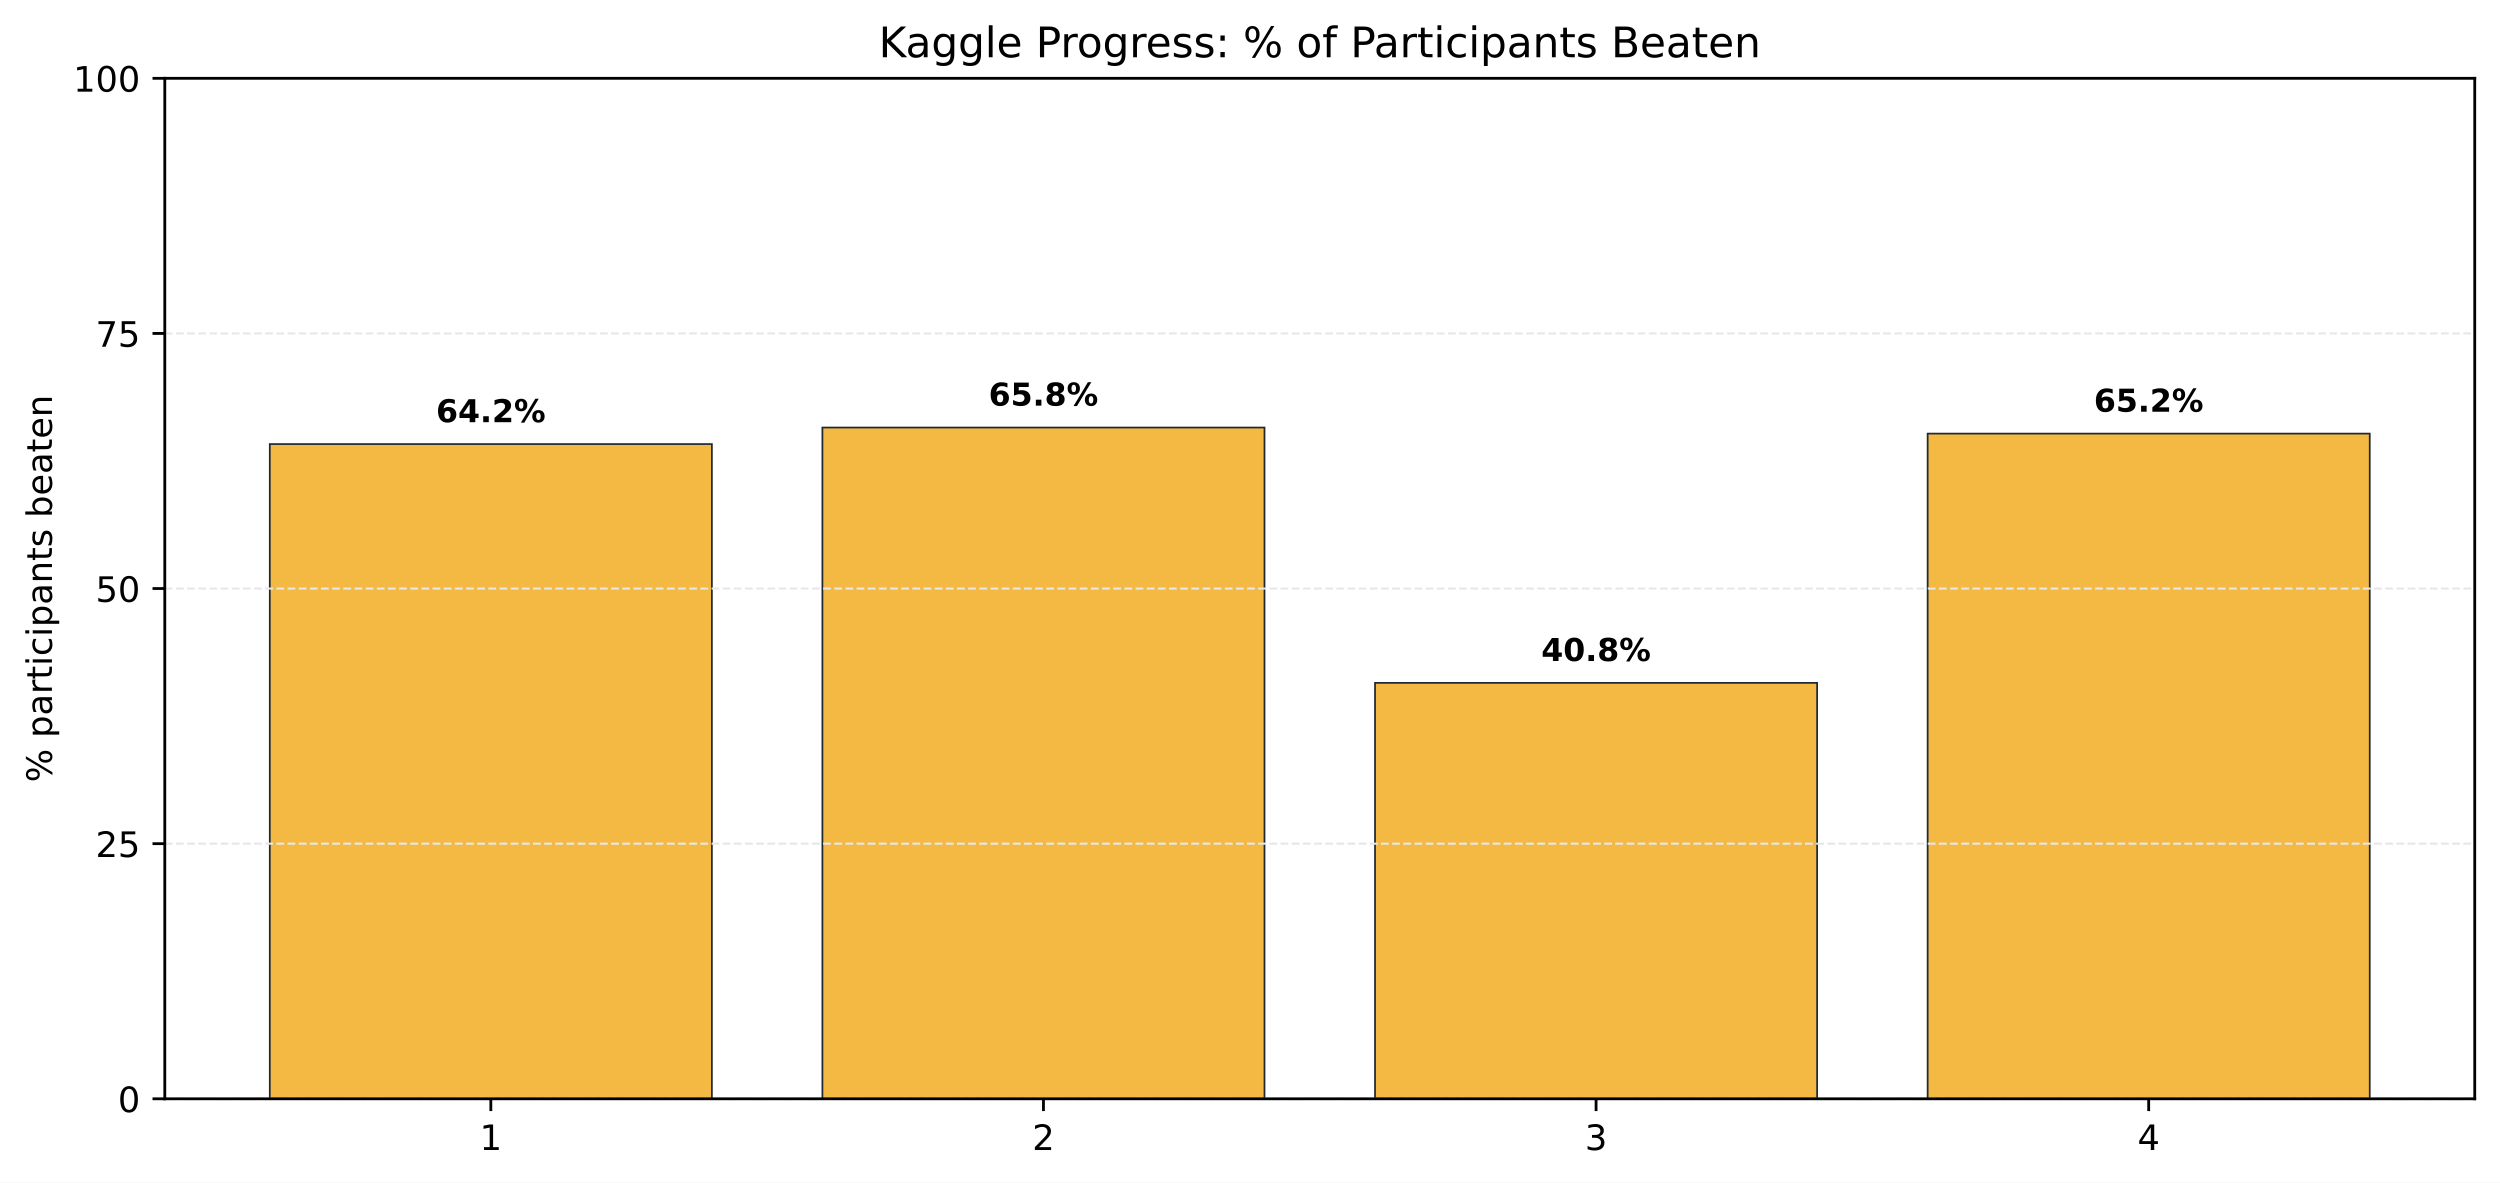
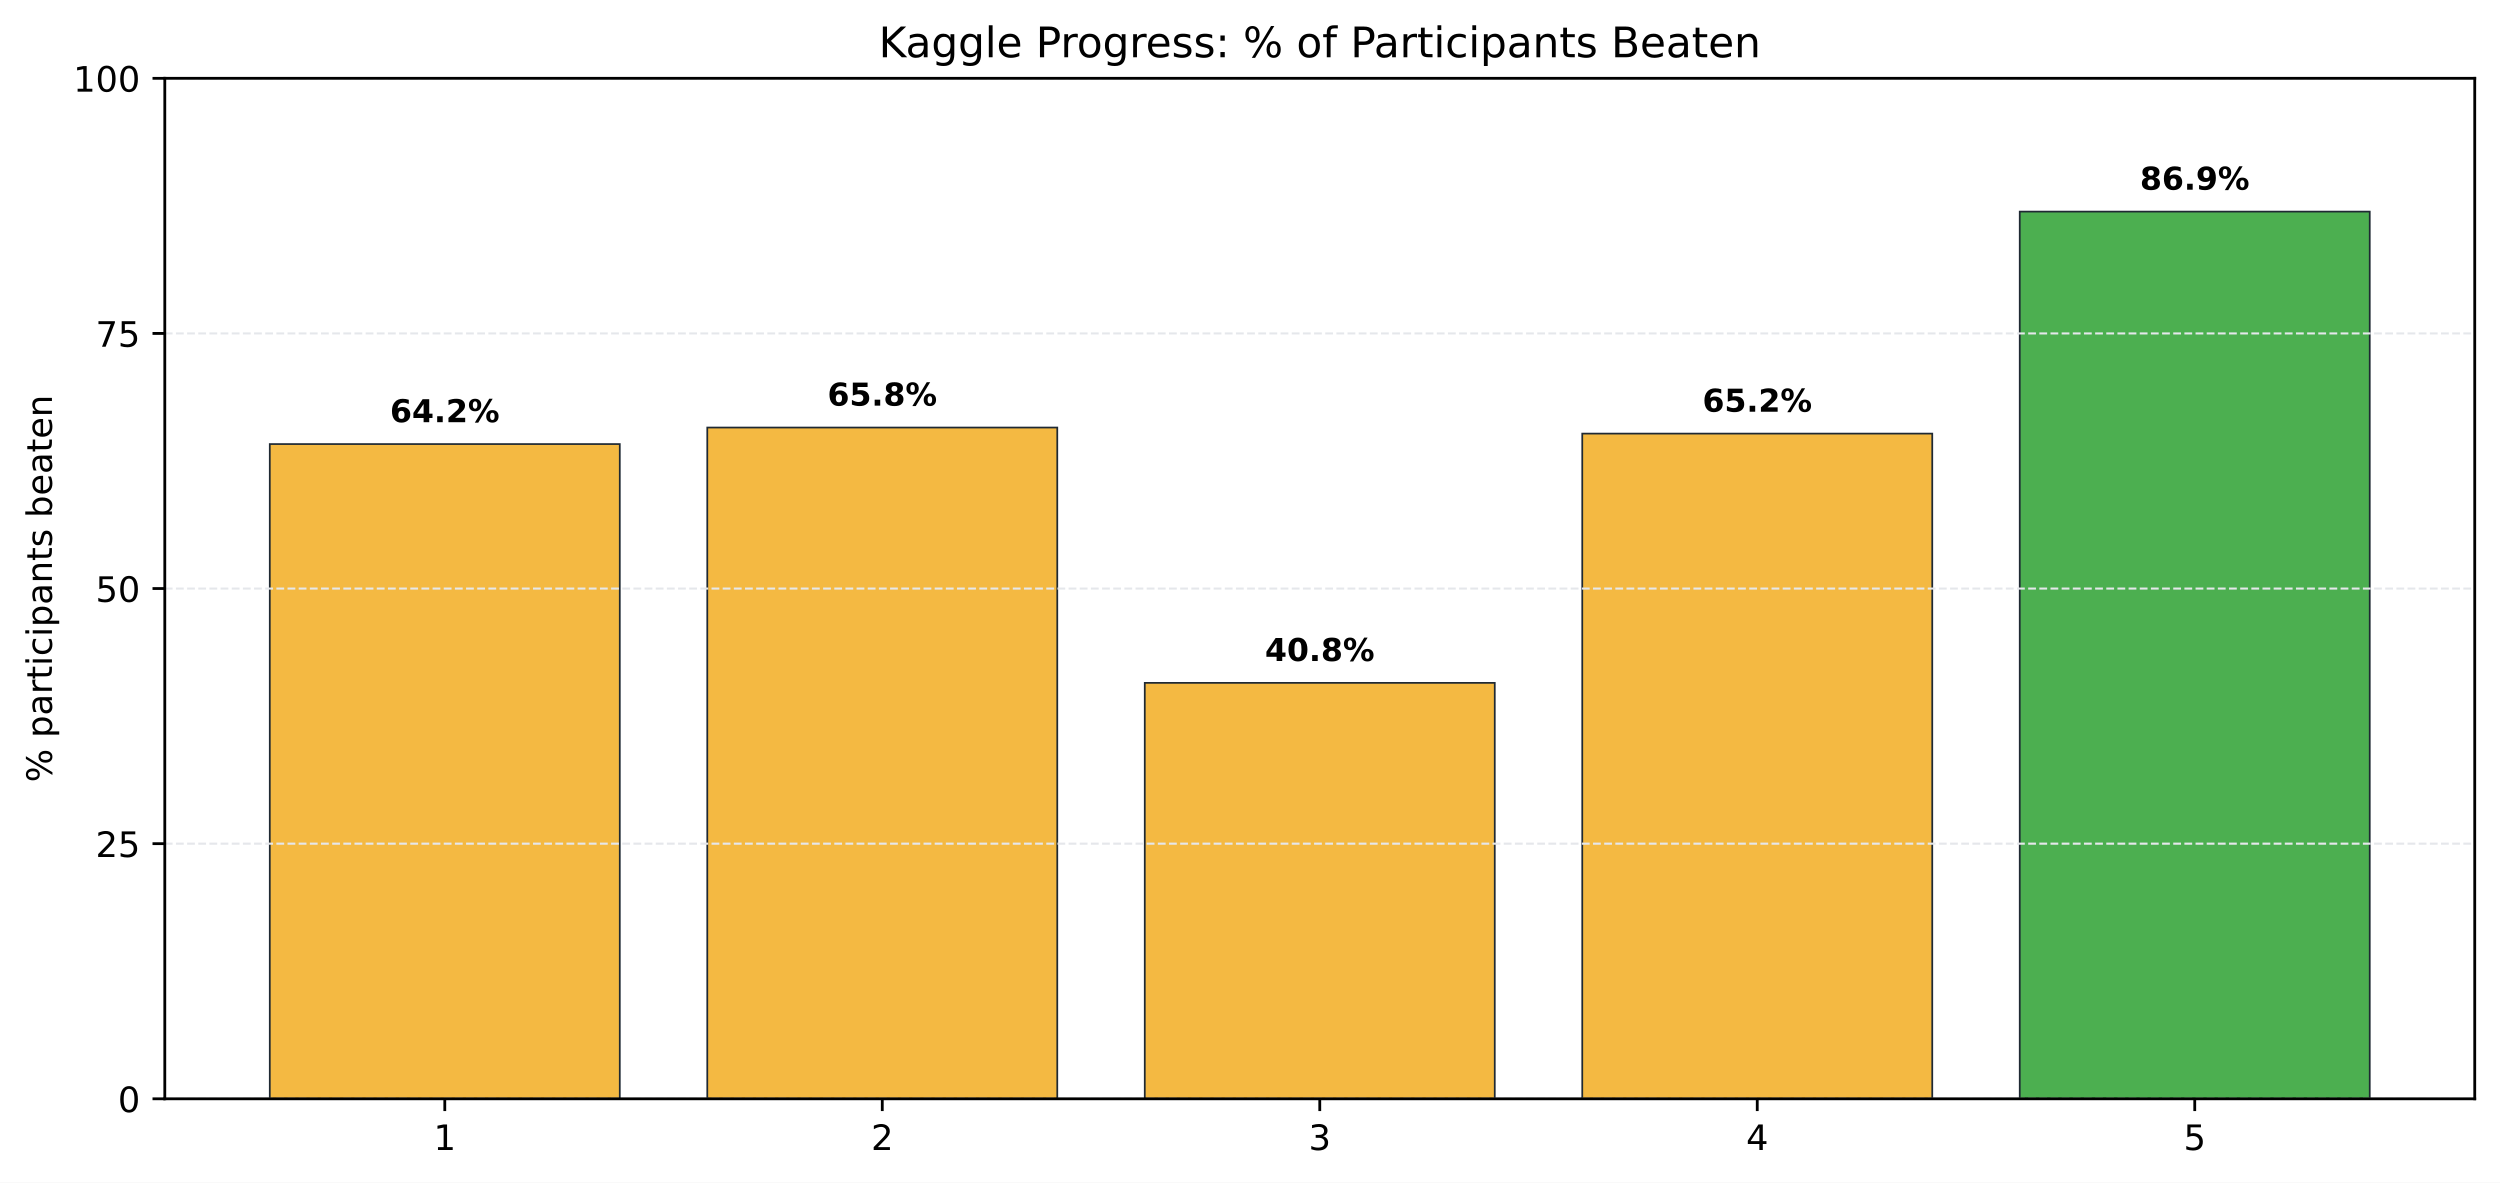
<svg xmlns="http://www.w3.org/2000/svg" xmlns:xlink="http://www.w3.org/1999/xlink" width="712.496pt" height="337.036pt" viewBox="0 0 712.496 337.036" version="1.1">
  <defs>
    <style type="text/css">*{stroke-linejoin: round; stroke-linecap: butt}</style>
  </defs>
  <g id="figure_1">
    <g id="patch_1">
      <path d="M 0 337.036  L 712.496 337.036  L 712.496 0  L 0 0  z " style="fill: #ffffff" />
    </g>
    <g id="axes_1">
      <g id="patch_2">
        <path d="M 46.966 313.158  L 705.296 313.158  L 705.296 22.318  L 46.966 22.318  z " style="fill: #ffffff" />
      </g>
      <g id="patch_3">
-         <path d="M 76.89 313.158  L 202.886 313.158  L 202.886 126.559  L 76.89 126.559  z " clip-path="url(#p7b743af79a)" style="fill: #f4b942; stroke: #1f2933; stroke-width: 0.5; stroke-linejoin: miter" />
+         <path d="M 76.89 313.158  L 176.637 313.158  L 176.637 126.559  L 76.89 126.559  z " clip-path="url(#p77a9274c4d)" style="fill: #f4b942; stroke: #1f2933; stroke-width: 0.5; stroke-linejoin: miter" />
      </g>
      <g id="patch_4">
-         <path d="M 234.385 313.158  L 360.381 313.158  L 360.381 121.841  L 234.385 121.841  z " clip-path="url(#p7b743af79a)" style="fill: #f4b942; stroke: #1f2933; stroke-width: 0.5; stroke-linejoin: miter" />
+         <path d="M 201.573 313.158  L 301.32 313.158  L 301.32 121.841  L 201.573 121.841  z " clip-path="url(#p77a9274c4d)" style="fill: #f4b942; stroke: #1f2933; stroke-width: 0.5; stroke-linejoin: miter" />
      </g>
      <g id="patch_5">
-         <path d="M 391.88 313.158  L 517.876 313.158  L 517.876 194.622  L 391.88 194.622  z " clip-path="url(#p7b743af79a)" style="fill: #f4b942; stroke: #1f2933; stroke-width: 0.5; stroke-linejoin: miter" />
+         <path d="M 326.257 313.158  L 426.004 313.158  L 426.004 194.622  L 326.257 194.622  z " clip-path="url(#p77a9274c4d)" style="fill: #f4b942; stroke: #1f2933; stroke-width: 0.5; stroke-linejoin: miter" />
      </g>
      <g id="patch_6">
-         <path d="M 549.375 313.158  L 675.372 313.158  L 675.372 123.574  L 549.375 123.574  z " clip-path="url(#p7b743af79a)" style="fill: #f4b942; stroke: #1f2933; stroke-width: 0.5; stroke-linejoin: miter" />
+         <path d="M 450.941 313.158  L 550.688 313.158  L 550.688 123.574  L 450.941 123.574  z " clip-path="url(#p77a9274c4d)" style="fill: #f4b942; stroke: #1f2933; stroke-width: 0.5; stroke-linejoin: miter" />
+       </g>
+       <g id="patch_7">
+         <path d="M 575.625 313.158  L 675.372 313.158  L 675.372 60.301  L 575.625 60.301  z " clip-path="url(#p77a9274c4d)" style="fill: #4caf50; stroke: #1f2933; stroke-width: 0.5; stroke-linejoin: miter" />
      </g>
      <g id="matplotlib.axis_1">
        <g id="xtick_1">
          <g id="line2d_1">
            <defs>
-               <path id="md0f3c1c247" d="M 0 0  L 0 3.5  " style="stroke: #000000; stroke-width: 0.8" />
+               <path id="mcb20e68629" d="M 0 0  L 0 3.5  " style="stroke: #000000; stroke-width: 0.8" />
            </defs>
            <g>
-               <use xlink:href="#md0f3c1c247" x="139.888" y="313.158" style="stroke: #000000; stroke-width: 0.8" />
+               <use xlink:href="#mcb20e68629" x="126.763" y="313.158" style="stroke: #000000; stroke-width: 0.8" />
            </g>
          </g>
          <g id="text_1">
-             <g transform="translate(136.7066 327.7566) scale(0.1 -0.1)">
+             <g transform="translate(123.582 327.7566) scale(0.1 -0.1)">
              <defs>
                <path id="DejaVuSans-31" d="M 794 531  L 1825 531  L 1825 4091  L 703 3866  L 703 4441  L 1819 4666  L 2450 4666  L 2450 531  L 3481 531  L 3481 0  L 794 0  L 794 531  z " transform="scale(0.015625)" />
              </defs>
              <use xlink:href="#DejaVuSans-31" />
            </g>
          </g>
        </g>
        <g id="xtick_2">
          <g id="line2d_2">
            <g>
-               <use xlink:href="#md0f3c1c247" x="297.383" y="313.158" style="stroke: #000000; stroke-width: 0.8" />
+               <use xlink:href="#mcb20e68629" x="251.447" y="313.158" style="stroke: #000000; stroke-width: 0.8" />
            </g>
          </g>
          <g id="text_2">
-             <g transform="translate(294.2018 327.7566) scale(0.1 -0.1)">
+             <g transform="translate(248.2657 327.7566) scale(0.1 -0.1)">
              <defs>
                <path id="DejaVuSans-32" d="M 1228 531  L 3431 531  L 3431 0  L 469 0  L 469 531  Q 828 903 1448 1529  Q 2069 2156 2228 2338  Q 2531 2678 2651 2914  Q 2772 3150 2772 3378  Q 2772 3750 2511 3984  Q 2250 4219 1831 4219  Q 1534 4219 1204 4116  Q 875 4013 500 3803  L 500 4441  Q 881 4594 1212 4672  Q 1544 4750 1819 4750  Q 2544 4750 2975 4387  Q 3406 4025 3406 3419  Q 3406 3131 3298 2873  Q 3191 2616 2906 2266  Q 2828 2175 2409 1742  Q 1991 1309 1228 531  z " transform="scale(0.015625)" />
              </defs>
              <use xlink:href="#DejaVuSans-32" />
            </g>
          </g>
        </g>
        <g id="xtick_3">
          <g id="line2d_3">
            <g>
-               <use xlink:href="#md0f3c1c247" x="454.878" y="313.158" style="stroke: #000000; stroke-width: 0.8" />
+               <use xlink:href="#mcb20e68629" x="376.131" y="313.158" style="stroke: #000000; stroke-width: 0.8" />
            </g>
          </g>
          <g id="text_3">
-             <g transform="translate(451.697 327.7566) scale(0.1 -0.1)">
+             <g transform="translate(372.9494 327.7566) scale(0.1 -0.1)">
              <defs>
                <path id="DejaVuSans-33" d="M 2597 2516  Q 3050 2419 3304 2112  Q 3559 1806 3559 1356  Q 3559 666 3084 287  Q 2609 -91 1734 -91  Q 1441 -91 1130 -33  Q 819 25 488 141  L 488 750  Q 750 597 1062 519  Q 1375 441 1716 441  Q 2309 441 2620 675  Q 2931 909 2931 1356  Q 2931 1769 2642 2001  Q 2353 2234 1838 2234  L 1294 2234  L 1294 2753  L 1863 2753  Q 2328 2753 2575 2939  Q 2822 3125 2822 3475  Q 2822 3834 2567 4026  Q 2313 4219 1838 4219  Q 1578 4219 1281 4162  Q 984 4106 628 3988  L 628 4550  Q 988 4650 1302 4700  Q 1616 4750 1894 4750  Q 2613 4750 3031 4423  Q 3450 4097 3450 3541  Q 3450 3153 3228 2886  Q 3006 2619 2597 2516  z " transform="scale(0.015625)" />
              </defs>
              <use xlink:href="#DejaVuSans-33" />
            </g>
          </g>
        </g>
        <g id="xtick_4">
          <g id="line2d_4">
            <g>
-               <use xlink:href="#md0f3c1c247" x="612.373" y="313.158" style="stroke: #000000; stroke-width: 0.8" />
+               <use xlink:href="#mcb20e68629" x="500.814" y="313.158" style="stroke: #000000; stroke-width: 0.8" />
            </g>
          </g>
          <g id="text_4">
-             <g transform="translate(609.1922 327.7566) scale(0.1 -0.1)">
+             <g transform="translate(497.6331 327.7566) scale(0.1 -0.1)">
              <defs>
                <path id="DejaVuSans-34" d="M 2419 4116  L 825 1625  L 2419 1625  L 2419 4116  z M 2253 4666  L 3047 4666  L 3047 1625  L 3713 1625  L 3713 1100  L 3047 1100  L 3047 0  L 2419 0  L 2419 1100  L 313 1100  L 313 1709  L 2253 4666  z " transform="scale(0.015625)" />
              </defs>
              <use xlink:href="#DejaVuSans-34" />
+             </g>
+           </g>
+         </g>
+         <g id="xtick_5">
+           <g id="line2d_5">
+             <g>
+               <use xlink:href="#mcb20e68629" x="625.498" y="313.158" style="stroke: #000000; stroke-width: 0.8" />
+             </g>
+           </g>
+           <g id="text_5">
+             <g transform="translate(622.3168 327.7566) scale(0.1 -0.1)">
+               <defs>
+                 <path id="DejaVuSans-35" d="M 691 4666  L 3169 4666  L 3169 4134  L 1269 4134  L 1269 2991  Q 1406 3038 1543 3061  Q 1681 3084 1819 3084  Q 2600 3084 3056 2656  Q 3513 2228 3513 1497  Q 3513 744 3044 326  Q 2575 -91 1722 -91  Q 1428 -91 1123 -41  Q 819 9 494 109  L 494 744  Q 775 591 1075 516  Q 1375 441 1709 441  Q 2250 441 2565 725  Q 2881 1009 2881 1497  Q 2881 1984 2565 2268  Q 2250 2553 1709 2553  Q 1456 2553 1204 2497  Q 953 2441 691 2322  L 691 4666  z " transform="scale(0.015625)" />
+               </defs>
+               <use xlink:href="#DejaVuSans-35" />
            </g>
          </g>
        </g>
      </g>
      <g id="matplotlib.axis_2">
        <g id="ytick_1">
-           <g id="line2d_5">
-             <path d="M 46.966 313.158  L 705.296 313.158  " clip-path="url(#p7b743af79a)" style="fill: none; stroke-dasharray: 2.22,0.96; stroke-dashoffset: 0; stroke: #e5e7eb; stroke-width: 0.6" />
-           </g>
          <g id="line2d_6">
+             <path d="M 46.966 313.158  L 705.296 313.158  " clip-path="url(#p77a9274c4d)" style="fill: none; stroke-dasharray: 2.22,0.96; stroke-dashoffset: 0; stroke: #e5e7eb; stroke-width: 0.6" />
+           </g>
+           <g id="line2d_7">
            <defs>
-               <path id="m11a04eac8a" d="M 0 0  L -3.5 0  " style="stroke: #000000; stroke-width: 0.8" />
+               <path id="m96ccabb9e3" d="M 0 0  L -3.5 0  " style="stroke: #000000; stroke-width: 0.8" />
            </defs>
            <g>
-               <use xlink:href="#m11a04eac8a" x="46.966" y="313.158" style="stroke: #000000; stroke-width: 0.8" />
-             </g>
-           </g>
-           <g id="text_5">
+               <use xlink:href="#m96ccabb9e3" x="46.966" y="313.158" style="stroke: #000000; stroke-width: 0.8" />
+             </g>
+           </g>
+           <g id="text_6">
            <g transform="translate(33.60312 316.9573) scale(0.1 -0.1)">
              <defs>
                <path id="DejaVuSans-30" d="M 2034 4250  Q 1547 4250 1301 3770  Q 1056 3291 1056 2328  Q 1056 1369 1301 889  Q 1547 409 2034 409  Q 2525 409 2770 889  Q 3016 1369 3016 2328  Q 3016 3291 2770 3770  Q 2525 4250 2034 4250  z M 2034 4750  Q 2819 4750 3233 4129  Q 3647 3509 3647 2328  Q 3647 1150 3233 529  Q 2819 -91 2034 -91  Q 1250 -91 836 529  Q 422 1150 422 2328  Q 422 3509 836 4129  Q 1250 4750 2034 4750  z " transform="scale(0.015625)" />
              </defs>
              <use xlink:href="#DejaVuSans-30" />
            </g>
          </g>
        </g>
        <g id="ytick_2">
-           <g id="line2d_7">
-             <path d="M 46.966 240.448  L 705.296 240.448  " clip-path="url(#p7b743af79a)" style="fill: none; stroke-dasharray: 2.22,0.96; stroke-dashoffset: 0; stroke: #e5e7eb; stroke-width: 0.6" />
-           </g>
          <g id="line2d_8">
-             <g>
-               <use xlink:href="#m11a04eac8a" x="46.966" y="240.448" style="stroke: #000000; stroke-width: 0.8" />
-             </g>
-           </g>
-           <g id="text_6">
+             <path d="M 46.966 240.448  L 705.296 240.448  " clip-path="url(#p77a9274c4d)" style="fill: none; stroke-dasharray: 2.22,0.96; stroke-dashoffset: 0; stroke: #e5e7eb; stroke-width: 0.6" />
+           </g>
+           <g id="line2d_9">
+             <g>
+               <use xlink:href="#m96ccabb9e3" x="46.966" y="240.448" style="stroke: #000000; stroke-width: 0.8" />
+             </g>
+           </g>
+           <g id="text_7">
            <g transform="translate(27.24063 244.2473) scale(0.1 -0.1)">
-               <defs>
-                 <path id="DejaVuSans-35" d="M 691 4666  L 3169 4666  L 3169 4134  L 1269 4134  L 1269 2991  Q 1406 3038 1543 3061  Q 1681 3084 1819 3084  Q 2600 3084 3056 2656  Q 3513 2228 3513 1497  Q 3513 744 3044 326  Q 2575 -91 1722 -91  Q 1428 -91 1123 -41  Q 819 9 494 109  L 494 744  Q 775 591 1075 516  Q 1375 441 1709 441  Q 2250 441 2565 725  Q 2881 1009 2881 1497  Q 2881 1984 2565 2268  Q 2250 2553 1709 2553  Q 1456 2553 1204 2497  Q 953 2441 691 2322  L 691 4666  z " transform="scale(0.015625)" />
-               </defs>
              <use xlink:href="#DejaVuSans-32" />
              <use xlink:href="#DejaVuSans-35" transform="translate(63.62305 0)" />
            </g>
          </g>
        </g>
        <g id="ytick_3">
-           <g id="line2d_9">
-             <path d="M 46.966 167.738  L 705.296 167.738  " clip-path="url(#p7b743af79a)" style="fill: none; stroke-dasharray: 2.22,0.96; stroke-dashoffset: 0; stroke: #e5e7eb; stroke-width: 0.6" />
-           </g>
          <g id="line2d_10">
-             <g>
-               <use xlink:href="#m11a04eac8a" x="46.966" y="167.738" style="stroke: #000000; stroke-width: 0.8" />
-             </g>
-           </g>
-           <g id="text_7">
+             <path d="M 46.966 167.738  L 705.296 167.738  " clip-path="url(#p77a9274c4d)" style="fill: none; stroke-dasharray: 2.22,0.96; stroke-dashoffset: 0; stroke: #e5e7eb; stroke-width: 0.6" />
+           </g>
+           <g id="line2d_11">
+             <g>
+               <use xlink:href="#m96ccabb9e3" x="46.966" y="167.738" style="stroke: #000000; stroke-width: 0.8" />
+             </g>
+           </g>
+           <g id="text_8">
            <g transform="translate(27.24063 171.5373) scale(0.1 -0.1)">
              <use xlink:href="#DejaVuSans-35" />
              <use xlink:href="#DejaVuSans-30" transform="translate(63.62305 0)" />
            </g>
          </g>
        </g>
        <g id="ytick_4">
-           <g id="line2d_11">
-             <path d="M 46.966 95.028  L 705.296 95.028  " clip-path="url(#p7b743af79a)" style="fill: none; stroke-dasharray: 2.22,0.96; stroke-dashoffset: 0; stroke: #e5e7eb; stroke-width: 0.6" />
-           </g>
          <g id="line2d_12">
-             <g>
-               <use xlink:href="#m11a04eac8a" x="46.966" y="95.028" style="stroke: #000000; stroke-width: 0.8" />
-             </g>
-           </g>
-           <g id="text_8">
+             <path d="M 46.966 95.028  L 705.296 95.028  " clip-path="url(#p77a9274c4d)" style="fill: none; stroke-dasharray: 2.22,0.96; stroke-dashoffset: 0; stroke: #e5e7eb; stroke-width: 0.6" />
+           </g>
+           <g id="line2d_13">
+             <g>
+               <use xlink:href="#m96ccabb9e3" x="46.966" y="95.028" style="stroke: #000000; stroke-width: 0.8" />
+             </g>
+           </g>
+           <g id="text_9">
            <g transform="translate(27.24063 98.82734) scale(0.1 -0.1)">
              <defs>
                <path id="DejaVuSans-37" d="M 525 4666  L 3525 4666  L 3525 4397  L 1831 0  L 1172 0  L 2766 4134  L 525 4134  L 525 4666  z " transform="scale(0.015625)" />
              </defs>
              <use xlink:href="#DejaVuSans-37" />
              <use xlink:href="#DejaVuSans-35" transform="translate(63.62305 0)" />
            </g>
          </g>
        </g>
        <g id="ytick_5">
-           <g id="line2d_13">
-             <path d="M 46.966 22.318  L 705.296 22.318  " clip-path="url(#p7b743af79a)" style="fill: none; stroke-dasharray: 2.22,0.96; stroke-dashoffset: 0; stroke: #e5e7eb; stroke-width: 0.6" />
-           </g>
          <g id="line2d_14">
-             <g>
-               <use xlink:href="#m11a04eac8a" x="46.966" y="22.318" style="stroke: #000000; stroke-width: 0.8" />
-             </g>
-           </g>
-           <g id="text_9">
+             <path d="M 46.966 22.318  L 705.296 22.318  " clip-path="url(#p77a9274c4d)" style="fill: none; stroke-dasharray: 2.22,0.96; stroke-dashoffset: 0; stroke: #e5e7eb; stroke-width: 0.6" />
+           </g>
+           <g id="line2d_15">
+             <g>
+               <use xlink:href="#m96ccabb9e3" x="46.966" y="22.318" style="stroke: #000000; stroke-width: 0.8" />
+             </g>
+           </g>
+           <g id="text_10">
            <g transform="translate(20.87813 26.11734) scale(0.1 -0.1)">
              <use xlink:href="#DejaVuSans-31" />
              <use xlink:href="#DejaVuSans-30" transform="translate(63.62305 0)" />
              <use xlink:href="#DejaVuSans-30" transform="translate(127.2461 0)" />
            </g>
          </g>
        </g>
-         <g id="text_10">
+         <g id="text_11">
          <g transform="translate(14.79844 222.9405) rotate(-90) scale(0.1 -0.1)">
            <defs>
              <path id="DejaVuSans-25" d="M 4653 2053  Q 4381 2053 4226 1822  Q 4072 1591 4072 1178  Q 4072 772 4226 539  Q 4381 306 4653 306  Q 4919 306 5073 539  Q 5228 772 5228 1178  Q 5228 1588 5073 1820  Q 4919 2053 4653 2053  z M 4653 2450  Q 5147 2450 5437 2106  Q 5728 1763 5728 1178  Q 5728 594 5436 251  Q 5144 -91 4653 -91  Q 4153 -91 3862 251  Q 3572 594 3572 1178  Q 3572 1766 3864 2108  Q 4156 2450 4653 2450  z M 1428 4353  Q 1159 4353 1004 4120  Q 850 3888 850 3481  Q 850 3069 1003 2837  Q 1156 2606 1428 2606  Q 1700 2606 1854 2837  Q 2009 3069 2009 3481  Q 2009 3884 1853 4118  Q 1697 4353 1428 4353  z M 4250 4750  L 4750 4750  L 1831 -91  L 1331 -91  L 4250 4750  z M 1428 4750  Q 1922 4750 2215 4408  Q 2509 4066 2509 3481  Q 2509 2891 2217 2550  Q 1925 2209 1428 2209  Q 931 2209 642 2551  Q 353 2894 353 3481  Q 353 4063 643 4406  Q 934 4750 1428 4750  z " transform="scale(0.015625)" />
              <path id="DejaVuSans-20" transform="scale(0.015625)" />
              <path id="DejaVuSans-70" d="M 1159 525  L 1159 -1331  L 581 -1331  L 581 3500  L 1159 3500  L 1159 2969  Q 1341 3281 1617 3432  Q 1894 3584 2278 3584  Q 2916 3584 3314 3078  Q 3713 2572 3713 1747  Q 3713 922 3314 415  Q 2916 -91 2278 -91  Q 1894 -91 1617 61  Q 1341 213 1159 525  z M 3116 1747  Q 3116 2381 2855 2742  Q 2594 3103 2138 3103  Q 1681 3103 1420 2742  Q 1159 2381 1159 1747  Q 1159 1113 1420 752  Q 1681 391 2138 391  Q 2594 391 2855 752  Q 3116 1113 3116 1747  z " transform="scale(0.015625)" />
              <path id="DejaVuSans-61" d="M 2194 1759  Q 1497 1759 1228 1600  Q 959 1441 959 1056  Q 959 750 1161 570  Q 1363 391 1709 391  Q 2188 391 2477 730  Q 2766 1069 2766 1631  L 2766 1759  L 2194 1759  z M 3341 1997  L 3341 0  L 2766 0  L 2766 531  Q 2569 213 2275 61  Q 1981 -91 1556 -91  Q 1019 -91 701 211  Q 384 513 384 1019  Q 384 1609 779 1909  Q 1175 2209 1959 2209  L 2766 2209  L 2766 2266  Q 2766 2663 2505 2880  Q 2244 3097 1772 3097  Q 1472 3097 1187 3025  Q 903 2953 641 2809  L 641 3341  Q 956 3463 1253 3523  Q 1550 3584 1831 3584  Q 2591 3584 2966 3190  Q 3341 2797 3341 1997  z " transform="scale(0.015625)" />
              <path id="DejaVuSans-72" d="M 2631 2963  Q 2534 3019 2420 3045  Q 2306 3072 2169 3072  Q 1681 3072 1420 2755  Q 1159 2438 1159 1844  L 1159 0  L 581 0  L 581 3500  L 1159 3500  L 1159 2956  Q 1341 3275 1631 3429  Q 1922 3584 2338 3584  Q 2397 3584 2469 3576  Q 2541 3569 2628 3553  L 2631 2963  z " transform="scale(0.015625)" />
              <path id="DejaVuSans-74" d="M 1172 4494  L 1172 3500  L 2356 3500  L 2356 3053  L 1172 3053  L 1172 1153  Q 1172 725 1289 603  Q 1406 481 1766 481  L 2356 481  L 2356 0  L 1766 0  Q 1100 0 847 248  Q 594 497 594 1153  L 594 3053  L 172 3053  L 172 3500  L 594 3500  L 594 4494  L 1172 4494  z " transform="scale(0.015625)" />
              <path id="DejaVuSans-69" d="M 603 3500  L 1178 3500  L 1178 0  L 603 0  L 603 3500  z M 603 4863  L 1178 4863  L 1178 4134  L 603 4134  L 603 4863  z " transform="scale(0.015625)" />
              <path id="DejaVuSans-63" d="M 3122 3366  L 3122 2828  Q 2878 2963 2633 3030  Q 2388 3097 2138 3097  Q 1578 3097 1268 2742  Q 959 2388 959 1747  Q 959 1106 1268 751  Q 1578 397 2138 397  Q 2388 397 2633 464  Q 2878 531 3122 666  L 3122 134  Q 2881 22 2623 -34  Q 2366 -91 2075 -91  Q 1284 -91 818 406  Q 353 903 353 1747  Q 353 2603 823 3093  Q 1294 3584 2113 3584  Q 2378 3584 2631 3529  Q 2884 3475 3122 3366  z " transform="scale(0.015625)" />
              <path id="DejaVuSans-6e" d="M 3513 2113  L 3513 0  L 2938 0  L 2938 2094  Q 2938 2591 2744 2837  Q 2550 3084 2163 3084  Q 1697 3084 1428 2787  Q 1159 2491 1159 1978  L 1159 0  L 581 0  L 581 3500  L 1159 3500  L 1159 2956  Q 1366 3272 1645 3428  Q 1925 3584 2291 3584  Q 2894 3584 3203 3211  Q 3513 2838 3513 2113  z " transform="scale(0.015625)" />
              <path id="DejaVuSans-73" d="M 2834 3397  L 2834 2853  Q 2591 2978 2328 3040  Q 2066 3103 1784 3103  Q 1356 3103 1142 2972  Q 928 2841 928 2578  Q 928 2378 1081 2264  Q 1234 2150 1697 2047  L 1894 2003  Q 2506 1872 2764 1633  Q 3022 1394 3022 966  Q 3022 478 2636 193  Q 2250 -91 1575 -91  Q 1294 -91 989 -36  Q 684 19 347 128  L 347 722  Q 666 556 975 473  Q 1284 391 1588 391  Q 1994 391 2212 530  Q 2431 669 2431 922  Q 2431 1156 2273 1281  Q 2116 1406 1581 1522  L 1381 1569  Q 847 1681 609 1914  Q 372 2147 372 2553  Q 372 3047 722 3315  Q 1072 3584 1716 3584  Q 2034 3584 2315 3537  Q 2597 3491 2834 3397  z " transform="scale(0.015625)" />
              <path id="DejaVuSans-62" d="M 3116 1747  Q 3116 2381 2855 2742  Q 2594 3103 2138 3103  Q 1681 3103 1420 2742  Q 1159 2381 1159 1747  Q 1159 1113 1420 752  Q 1681 391 2138 391  Q 2594 391 2855 752  Q 3116 1113 3116 1747  z M 1159 2969  Q 1341 3281 1617 3432  Q 1894 3584 2278 3584  Q 2916 3584 3314 3078  Q 3713 2572 3713 1747  Q 3713 922 3314 415  Q 2916 -91 2278 -91  Q 1894 -91 1617 61  Q 1341 213 1159 525  L 1159 0  L 581 0  L 581 4863  L 1159 4863  L 1159 2969  z " transform="scale(0.015625)" />
              <path id="DejaVuSans-65" d="M 3597 1894  L 3597 1613  L 953 1613  Q 991 1019 1311 708  Q 1631 397 2203 397  Q 2534 397 2845 478  Q 3156 559 3463 722  L 3463 178  Q 3153 47 2828 -22  Q 2503 -91 2169 -91  Q 1331 -91 842 396  Q 353 884 353 1716  Q 353 2575 817 3079  Q 1281 3584 2069 3584  Q 2775 3584 3186 3129  Q 3597 2675 3597 1894  z M 3022 2063  Q 3016 2534 2758 2815  Q 2500 3097 2075 3097  Q 1594 3097 1305 2825  Q 1016 2553 972 2059  L 3022 2063  z " transform="scale(0.015625)" />
            </defs>
            <use xlink:href="#DejaVuSans-25" />
            <use xlink:href="#DejaVuSans-20" transform="translate(95.01953 0)" />
            <use xlink:href="#DejaVuSans-70" transform="translate(126.8066 0)" />
            <use xlink:href="#DejaVuSans-61" transform="translate(190.2832 0)" />
            <use xlink:href="#DejaVuSans-72" transform="translate(251.5625 0)" />
            <use xlink:href="#DejaVuSans-74" transform="translate(292.6758 0)" />
            <use xlink:href="#DejaVuSans-69" transform="translate(331.8848 0)" />
            <use xlink:href="#DejaVuSans-63" transform="translate(359.668 0)" />
            <use xlink:href="#DejaVuSans-69" transform="translate(414.6484 0)" />
            <use xlink:href="#DejaVuSans-70" transform="translate(442.4316 0)" />
            <use xlink:href="#DejaVuSans-61" transform="translate(505.9082 0)" />
            <use xlink:href="#DejaVuSans-6e" transform="translate(567.1875 0)" />
            <use xlink:href="#DejaVuSans-74" transform="translate(630.5664 0)" />
            <use xlink:href="#DejaVuSans-73" transform="translate(669.7754 0)" />
            <use xlink:href="#DejaVuSans-20" transform="translate(721.875 0)" />
            <use xlink:href="#DejaVuSans-62" transform="translate(753.6621 0)" />
            <use xlink:href="#DejaVuSans-65" transform="translate(817.1387 0)" />
            <use xlink:href="#DejaVuSans-61" transform="translate(878.6621 0)" />
            <use xlink:href="#DejaVuSans-74" transform="translate(939.9414 0)" />
            <use xlink:href="#DejaVuSans-65" transform="translate(979.1504 0)" />
            <use xlink:href="#DejaVuSans-6e" transform="translate(1040.674 0)" />
          </g>
        </g>
      </g>
-       <g id="patch_7">
+       <g id="patch_8">
        <path d="M 46.966 313.158  L 46.966 22.318  " style="fill: none; stroke: #000000; stroke-width: 0.8; stroke-linejoin: miter; stroke-linecap: square" />
      </g>
-       <g id="patch_8">
+       <g id="patch_9">
        <path d="M 705.296 313.158  L 705.296 22.318  " style="fill: none; stroke: #000000; stroke-width: 0.8; stroke-linejoin: miter; stroke-linecap: square" />
      </g>
-       <g id="patch_9">
+       <g id="patch_10">
        <path d="M 46.966 313.158  L 705.296 313.158  " style="fill: none; stroke: #000000; stroke-width: 0.8; stroke-linejoin: miter; stroke-linecap: square" />
      </g>
-       <g id="patch_10">
+       <g id="patch_11">
        <path d="M 46.966 22.318  L 705.296 22.318  " style="fill: none; stroke: #000000; stroke-width: 0.8; stroke-linejoin: miter; stroke-linecap: square" />
      </g>
-       <g id="text_11">
-         <g transform="translate(124.2763 120.3251) scale(0.09 -0.09)">
+       <g id="text_12">
+         <g transform="translate(111.1517 120.3251) scale(0.09 -0.09)">
          <defs>
            <path id="DejaVuSans-Bold-36" d="M 2316 2303  Q 2000 2303 1842 2098  Q 1684 1894 1684 1484  Q 1684 1075 1842 870  Q 2000 666 2316 666  Q 2634 666 2792 870  Q 2950 1075 2950 1484  Q 2950 1894 2792 2098  Q 2634 2303 2316 2303  z M 3803 4544  L 3803 3681  Q 3506 3822 3243 3889  Q 2981 3956 2731 3956  Q 2194 3956 1894 3657  Q 1594 3359 1544 2772  Q 1750 2925 1990 3001  Q 2231 3078 2516 3078  Q 3231 3078 3670 2659  Q 4109 2241 4109 1563  Q 4109 813 3618 361  Q 3128 -91 2303 -91  Q 1394 -91 895 523  Q 397 1138 397 2266  Q 397 3422 980 4083  Q 1563 4744 2578 4744  Q 2900 4744 3203 4694  Q 3506 4644 3803 4544  z " transform="scale(0.015625)" />
            <path id="DejaVuSans-Bold-34" d="M 2356 3675  L 1038 1722  L 2356 1722  L 2356 3675  z M 2156 4666  L 3494 4666  L 3494 1722  L 4159 1722  L 4159 850  L 3494 850  L 3494 0  L 2356 0  L 2356 850  L 288 850  L 288 1881  L 2156 4666  z " transform="scale(0.015625)" />
            <path id="DejaVuSans-Bold-2e" d="M 653 1209  L 1778 1209  L 1778 0  L 653 0  L 653 1209  z " transform="scale(0.015625)" />
            <path id="DejaVuSans-Bold-32" d="M 1844 884  L 3897 884  L 3897 0  L 506 0  L 506 884  L 2209 2388  Q 2438 2594 2547 2791  Q 2656 2988 2656 3200  Q 2656 3528 2436 3728  Q 2216 3928 1850 3928  Q 1569 3928 1234 3808  Q 900 3688 519 3450  L 519 4475  Q 925 4609 1322 4679  Q 1719 4750 2100 4750  Q 2938 4750 3402 4381  Q 3866 4013 3866 3353  Q 3866 2972 3669 2642  Q 3472 2313 2841 1759  L 1844 884  z " transform="scale(0.015625)" />
            <path id="DejaVuSans-Bold-25" d="M 4959 1925  Q 4738 1925 4616 1733  Q 4494 1541 4494 1184  Q 4494 825 4614 633  Q 4734 441 4959 441  Q 5184 441 5303 633  Q 5422 825 5422 1184  Q 5422 1541 5301 1733  Q 5181 1925 4959 1925  z M 4959 2450  Q 5541 2450 5875 2112  Q 6209 1775 6209 1184  Q 6209 594 5875 251  Q 5541 -91 4959 -91  Q 4378 -91 4042 251  Q 3706 594 3706 1184  Q 3706 1772 4042 2111  Q 4378 2450 4959 2450  z M 2094 -91  L 1403 -91  L 4319 4750  L 5013 4750  L 2094 -91  z M 1453 4750  Q 2034 4750 2367 4411  Q 2700 4072 2700 3481  Q 2700 2891 2367 2550  Q 2034 2209 1453 2209  Q 872 2209 539 2550  Q 206 2891 206 3481  Q 206 4072 539 4411  Q 872 4750 1453 4750  z M 1453 4225  Q 1228 4225 1106 4031  Q 984 3838 984 3481  Q 984 3122 1106 2926  Q 1228 2731 1453 2731  Q 1678 2731 1798 2926  Q 1919 3122 1919 3481  Q 1919 3838 1797 4031  Q 1675 4225 1453 4225  z " transform="scale(0.015625)" />
          </defs>
          <use xlink:href="#DejaVuSans-Bold-36" />
          <use xlink:href="#DejaVuSans-Bold-34" transform="translate(69.58008 0)" />
          <use xlink:href="#DejaVuSans-Bold-2e" transform="translate(139.1602 0)" />
          <use xlink:href="#DejaVuSans-Bold-32" transform="translate(177.1484 0)" />
          <use xlink:href="#DejaVuSans-Bold-25" transform="translate(246.7285 0)" />
        </g>
      </g>
-       <g id="text_12">
-         <g transform="translate(281.7715 115.6071) scale(0.09 -0.09)">
+       <g id="text_13">
+         <g transform="translate(235.8354 115.6071) scale(0.09 -0.09)">
          <defs>
            <path id="DejaVuSans-Bold-35" d="M 678 4666  L 3669 4666  L 3669 3781  L 1638 3781  L 1638 3059  Q 1775 3097 1914 3117  Q 2053 3138 2203 3138  Q 3056 3138 3531 2711  Q 4006 2284 4006 1522  Q 4006 766 3489 337  Q 2972 -91 2053 -91  Q 1656 -91 1267 -14  Q 878 63 494 219  L 494 1166  Q 875 947 1217 837  Q 1559 728 1863 728  Q 2300 728 2551 942  Q 2803 1156 2803 1522  Q 2803 1891 2551 2103  Q 2300 2316 1863 2316  Q 1603 2316 1309 2248  Q 1016 2181 678 2041  L 678 4666  z " transform="scale(0.015625)" />
            <path id="DejaVuSans-Bold-38" d="M 2228 2088  Q 1891 2088 1709 1903  Q 1528 1719 1528 1375  Q 1528 1031 1709 848  Q 1891 666 2228 666  Q 2563 666 2741 848  Q 2919 1031 2919 1375  Q 2919 1722 2741 1905  Q 2563 2088 2228 2088  z M 1350 2484  Q 925 2613 709 2878  Q 494 3144 494 3541  Q 494 4131 934 4440  Q 1375 4750 2228 4750  Q 3075 4750 3515 4442  Q 3956 4134 3956 3541  Q 3956 3144 3739 2878  Q 3522 2613 3097 2484  Q 3572 2353 3814 2058  Q 4056 1763 4056 1313  Q 4056 619 3595 264  Q 3134 -91 2228 -91  Q 1319 -91 855 264  Q 391 619 391 1313  Q 391 1763 633 2058  Q 875 2353 1350 2484  z M 1631 3419  Q 1631 3141 1786 2991  Q 1941 2841 2228 2841  Q 2509 2841 2662 2991  Q 2816 3141 2816 3419  Q 2816 3697 2662 3845  Q 2509 3994 2228 3994  Q 1941 3994 1786 3844  Q 1631 3694 1631 3419  z " transform="scale(0.015625)" />
          </defs>
          <use xlink:href="#DejaVuSans-Bold-36" />
          <use xlink:href="#DejaVuSans-Bold-35" transform="translate(69.58008 0)" />
          <use xlink:href="#DejaVuSans-Bold-2e" transform="translate(139.1602 0)" />
          <use xlink:href="#DejaVuSans-Bold-38" transform="translate(177.1484 0)" />
          <use xlink:href="#DejaVuSans-Bold-25" transform="translate(246.7285 0)" />
        </g>
      </g>
-       <g id="text_13">
-         <g transform="translate(439.2667 188.3882) scale(0.09 -0.09)">
+       <g id="text_14">
+         <g transform="translate(360.5191 188.3882) scale(0.09 -0.09)">
          <defs>
            <path id="DejaVuSans-Bold-30" d="M 2944 2338  Q 2944 3213 2780 3570  Q 2616 3928 2228 3928  Q 1841 3928 1675 3570  Q 1509 3213 1509 2338  Q 1509 1453 1675 1090  Q 1841 728 2228 728  Q 2613 728 2778 1090  Q 2944 1453 2944 2338  z M 4147 2328  Q 4147 1169 3647 539  Q 3147 -91 2228 -91  Q 1306 -91 806 539  Q 306 1169 306 2328  Q 306 3491 806 4120  Q 1306 4750 2228 4750  Q 3147 4750 3647 4120  Q 4147 3491 4147 2328  z " transform="scale(0.015625)" />
          </defs>
          <use xlink:href="#DejaVuSans-Bold-34" />
          <use xlink:href="#DejaVuSans-Bold-30" transform="translate(69.58008 0)" />
          <use xlink:href="#DejaVuSans-Bold-2e" transform="translate(139.1602 0)" />
          <use xlink:href="#DejaVuSans-Bold-38" transform="translate(177.1484 0)" />
          <use xlink:href="#DejaVuSans-Bold-25" transform="translate(246.7285 0)" />
        </g>
      </g>
-       <g id="text_14">
-         <g transform="translate(596.762 117.3392) scale(0.09 -0.09)">
+       <g id="text_15">
+         <g transform="translate(485.2029 117.3392) scale(0.09 -0.09)">
          <use xlink:href="#DejaVuSans-Bold-36" />
          <use xlink:href="#DejaVuSans-Bold-35" transform="translate(69.58008 0)" />
          <use xlink:href="#DejaVuSans-Bold-2e" transform="translate(139.1602 0)" />
          <use xlink:href="#DejaVuSans-Bold-32" transform="translate(177.1484 0)" />
          <use xlink:href="#DejaVuSans-Bold-25" transform="translate(246.7285 0)" />
        </g>
      </g>
-       <g id="text_15">
+       <g id="text_16">
+         <g transform="translate(609.8866 54.06664) scale(0.09 -0.09)">
+           <defs>
+             <path id="DejaVuSans-Bold-39" d="M 641 103  L 641 966  Q 928 831 1190 764  Q 1453 697 1709 697  Q 2247 697 2547 995  Q 2847 1294 2900 1881  Q 2688 1725 2447 1647  Q 2206 1569 1925 1569  Q 1209 1569 770 1986  Q 331 2403 331 3084  Q 331 3838 820 4291  Q 1309 4744 2131 4744  Q 3044 4744 3544 4128  Q 4044 3513 4044 2388  Q 4044 1231 3459 570  Q 2875 -91 1856 -91  Q 1528 -91 1228 -42  Q 928 6 641 103  z M 2125 2350  Q 2441 2350 2600 2554  Q 2759 2759 2759 3169  Q 2759 3575 2600 3781  Q 2441 3988 2125 3988  Q 1809 3988 1650 3781  Q 1491 3575 1491 3169  Q 1491 2759 1650 2554  Q 1809 2350 2125 2350  z " transform="scale(0.015625)" />
+           </defs>
+           <use xlink:href="#DejaVuSans-Bold-38" />
+           <use xlink:href="#DejaVuSans-Bold-36" transform="translate(69.58008 0)" />
+           <use xlink:href="#DejaVuSans-Bold-2e" transform="translate(139.1602 0)" />
+           <use xlink:href="#DejaVuSans-Bold-39" transform="translate(177.1484 0)" />
+           <use xlink:href="#DejaVuSans-Bold-25" transform="translate(246.7285 0)" />
+         </g>
+       </g>
+       <g id="text_17">
        <g transform="translate(250.4334 16.31812) scale(0.12 -0.12)">
          <defs>
            <path id="DejaVuSans-4b" d="M 628 4666  L 1259 4666  L 1259 2694  L 3353 4666  L 4166 4666  L 1850 2491  L 4331 0  L 3500 0  L 1259 2247  L 1259 0  L 628 0  L 628 4666  z " transform="scale(0.015625)" />
            <path id="DejaVuSans-67" d="M 2906 1791  Q 2906 2416 2648 2759  Q 2391 3103 1925 3103  Q 1463 3103 1205 2759  Q 947 2416 947 1791  Q 947 1169 1205 825  Q 1463 481 1925 481  Q 2391 481 2648 825  Q 2906 1169 2906 1791  z M 3481 434  Q 3481 -459 3084 -895  Q 2688 -1331 1869 -1331  Q 1566 -1331 1297 -1286  Q 1028 -1241 775 -1147  L 775 -588  Q 1028 -725 1275 -790  Q 1522 -856 1778 -856  Q 2344 -856 2625 -561  Q 2906 -266 2906 331  L 2906 616  Q 2728 306 2450 153  Q 2172 0 1784 0  Q 1141 0 747 490  Q 353 981 353 1791  Q 353 2603 747 3093  Q 1141 3584 1784 3584  Q 2172 3584 2450 3431  Q 2728 3278 2906 2969  L 2906 3500  L 3481 3500  L 3481 434  z " transform="scale(0.015625)" />
            <path id="DejaVuSans-6c" d="M 603 4863  L 1178 4863  L 1178 0  L 603 0  L 603 4863  z " transform="scale(0.015625)" />
            <path id="DejaVuSans-50" d="M 1259 4147  L 1259 2394  L 2053 2394  Q 2494 2394 2734 2622  Q 2975 2850 2975 3272  Q 2975 3691 2734 3919  Q 2494 4147 2053 4147  L 1259 4147  z M 628 4666  L 2053 4666  Q 2838 4666 3239 4311  Q 3641 3956 3641 3272  Q 3641 2581 3239 2228  Q 2838 1875 2053 1875  L 1259 1875  L 1259 0  L 628 0  L 628 4666  z " transform="scale(0.015625)" />
            <path id="DejaVuSans-6f" d="M 1959 3097  Q 1497 3097 1228 2736  Q 959 2375 959 1747  Q 959 1119 1226 758  Q 1494 397 1959 397  Q 2419 397 2687 759  Q 2956 1122 2956 1747  Q 2956 2369 2687 2733  Q 2419 3097 1959 3097  z M 1959 3584  Q 2709 3584 3137 3096  Q 3566 2609 3566 1747  Q 3566 888 3137 398  Q 2709 -91 1959 -91  Q 1206 -91 779 398  Q 353 888 353 1747  Q 353 2609 779 3096  Q 1206 3584 1959 3584  z " transform="scale(0.015625)" />
            <path id="DejaVuSans-3a" d="M 750 794  L 1409 794  L 1409 0  L 750 0  L 750 794  z M 750 3309  L 1409 3309  L 1409 2516  L 750 2516  L 750 3309  z " transform="scale(0.015625)" />
            <path id="DejaVuSans-66" d="M 2375 4863  L 2375 4384  L 1825 4384  Q 1516 4384 1395 4259  Q 1275 4134 1275 3809  L 1275 3500  L 2222 3500  L 2222 3053  L 1275 3053  L 1275 0  L 697 0  L 697 3053  L 147 3053  L 147 3500  L 697 3500  L 697 3744  Q 697 4328 969 4595  Q 1241 4863 1831 4863  L 2375 4863  z " transform="scale(0.015625)" />
            <path id="DejaVuSans-42" d="M 1259 2228  L 1259 519  L 2272 519  Q 2781 519 3026 730  Q 3272 941 3272 1375  Q 3272 1813 3026 2020  Q 2781 2228 2272 2228  L 1259 2228  z M 1259 4147  L 1259 2741  L 2194 2741  Q 2656 2741 2882 2914  Q 3109 3088 3109 3444  Q 3109 3797 2882 3972  Q 2656 4147 2194 4147  L 1259 4147  z M 628 4666  L 2241 4666  Q 2963 4666 3353 4366  Q 3744 4066 3744 3513  Q 3744 3084 3544 2831  Q 3344 2578 2956 2516  Q 3422 2416 3680 2098  Q 3938 1781 3938 1306  Q 3938 681 3513 340  Q 3088 0 2303 0  L 628 0  L 628 4666  z " transform="scale(0.015625)" />
          </defs>
          <use xlink:href="#DejaVuSans-4b" />
          <use xlink:href="#DejaVuSans-61" transform="translate(63.82617 0)" />
          <use xlink:href="#DejaVuSans-67" transform="translate(125.1055 0)" />
          <use xlink:href="#DejaVuSans-67" transform="translate(188.582 0)" />
          <use xlink:href="#DejaVuSans-6c" transform="translate(252.0586 0)" />
          <use xlink:href="#DejaVuSans-65" transform="translate(279.8418 0)" />
          <use xlink:href="#DejaVuSans-20" transform="translate(341.3652 0)" />
          <use xlink:href="#DejaVuSans-50" transform="translate(373.1523 0)" />
          <use xlink:href="#DejaVuSans-72" transform="translate(431.7051 0)" />
          <use xlink:href="#DejaVuSans-6f" transform="translate(470.5684 0)" />
          <use xlink:href="#DejaVuSans-67" transform="translate(531.75 0)" />
          <use xlink:href="#DejaVuSans-72" transform="translate(595.2266 0)" />
          <use xlink:href="#DejaVuSans-65" transform="translate(634.0898 0)" />
          <use xlink:href="#DejaVuSans-73" transform="translate(695.6133 0)" />
          <use xlink:href="#DejaVuSans-73" transform="translate(747.7129 0)" />
          <use xlink:href="#DejaVuSans-3a" transform="translate(799.8125 0)" />
          <use xlink:href="#DejaVuSans-20" transform="translate(833.5039 0)" />
          <use xlink:href="#DejaVuSans-25" transform="translate(865.291 0)" />
          <use xlink:href="#DejaVuSans-20" transform="translate(960.3105 0)" />
          <use xlink:href="#DejaVuSans-6f" transform="translate(992.0977 0)" />
          <use xlink:href="#DejaVuSans-66" transform="translate(1053.279 0)" />
          <use xlink:href="#DejaVuSans-20" transform="translate(1088.484 0)" />
          <use xlink:href="#DejaVuSans-50" transform="translate(1120.271 0)" />
          <use xlink:href="#DejaVuSans-61" transform="translate(1176.074 0)" />
          <use xlink:href="#DejaVuSans-72" transform="translate(1237.354 0)" />
          <use xlink:href="#DejaVuSans-74" transform="translate(1278.467 0)" />
          <use xlink:href="#DejaVuSans-69" transform="translate(1317.676 0)" />
          <use xlink:href="#DejaVuSans-63" transform="translate(1345.459 0)" />
          <use xlink:href="#DejaVuSans-69" transform="translate(1400.439 0)" />
          <use xlink:href="#DejaVuSans-70" transform="translate(1428.223 0)" />
          <use xlink:href="#DejaVuSans-61" transform="translate(1491.699 0)" />
          <use xlink:href="#DejaVuSans-6e" transform="translate(1552.979 0)" />
          <use xlink:href="#DejaVuSans-74" transform="translate(1616.357 0)" />
          <use xlink:href="#DejaVuSans-73" transform="translate(1655.566 0)" />
          <use xlink:href="#DejaVuSans-20" transform="translate(1707.666 0)" />
          <use xlink:href="#DejaVuSans-42" transform="translate(1739.453 0)" />
          <use xlink:href="#DejaVuSans-65" transform="translate(1808.057 0)" />
          <use xlink:href="#DejaVuSans-61" transform="translate(1869.58 0)" />
          <use xlink:href="#DejaVuSans-74" transform="translate(1930.859 0)" />
          <use xlink:href="#DejaVuSans-65" transform="translate(1970.068 0)" />
          <use xlink:href="#DejaVuSans-6e" transform="translate(2031.592 0)" />
        </g>
      </g>
    </g>
  </g>
  <defs>
-     <clipPath id="p7b743af79a">
+     <clipPath id="p77a9274c4d">
      <rect x="46.966" y="22.318" width="658.33" height="290.84" />
    </clipPath>
  </defs>
</svg>
